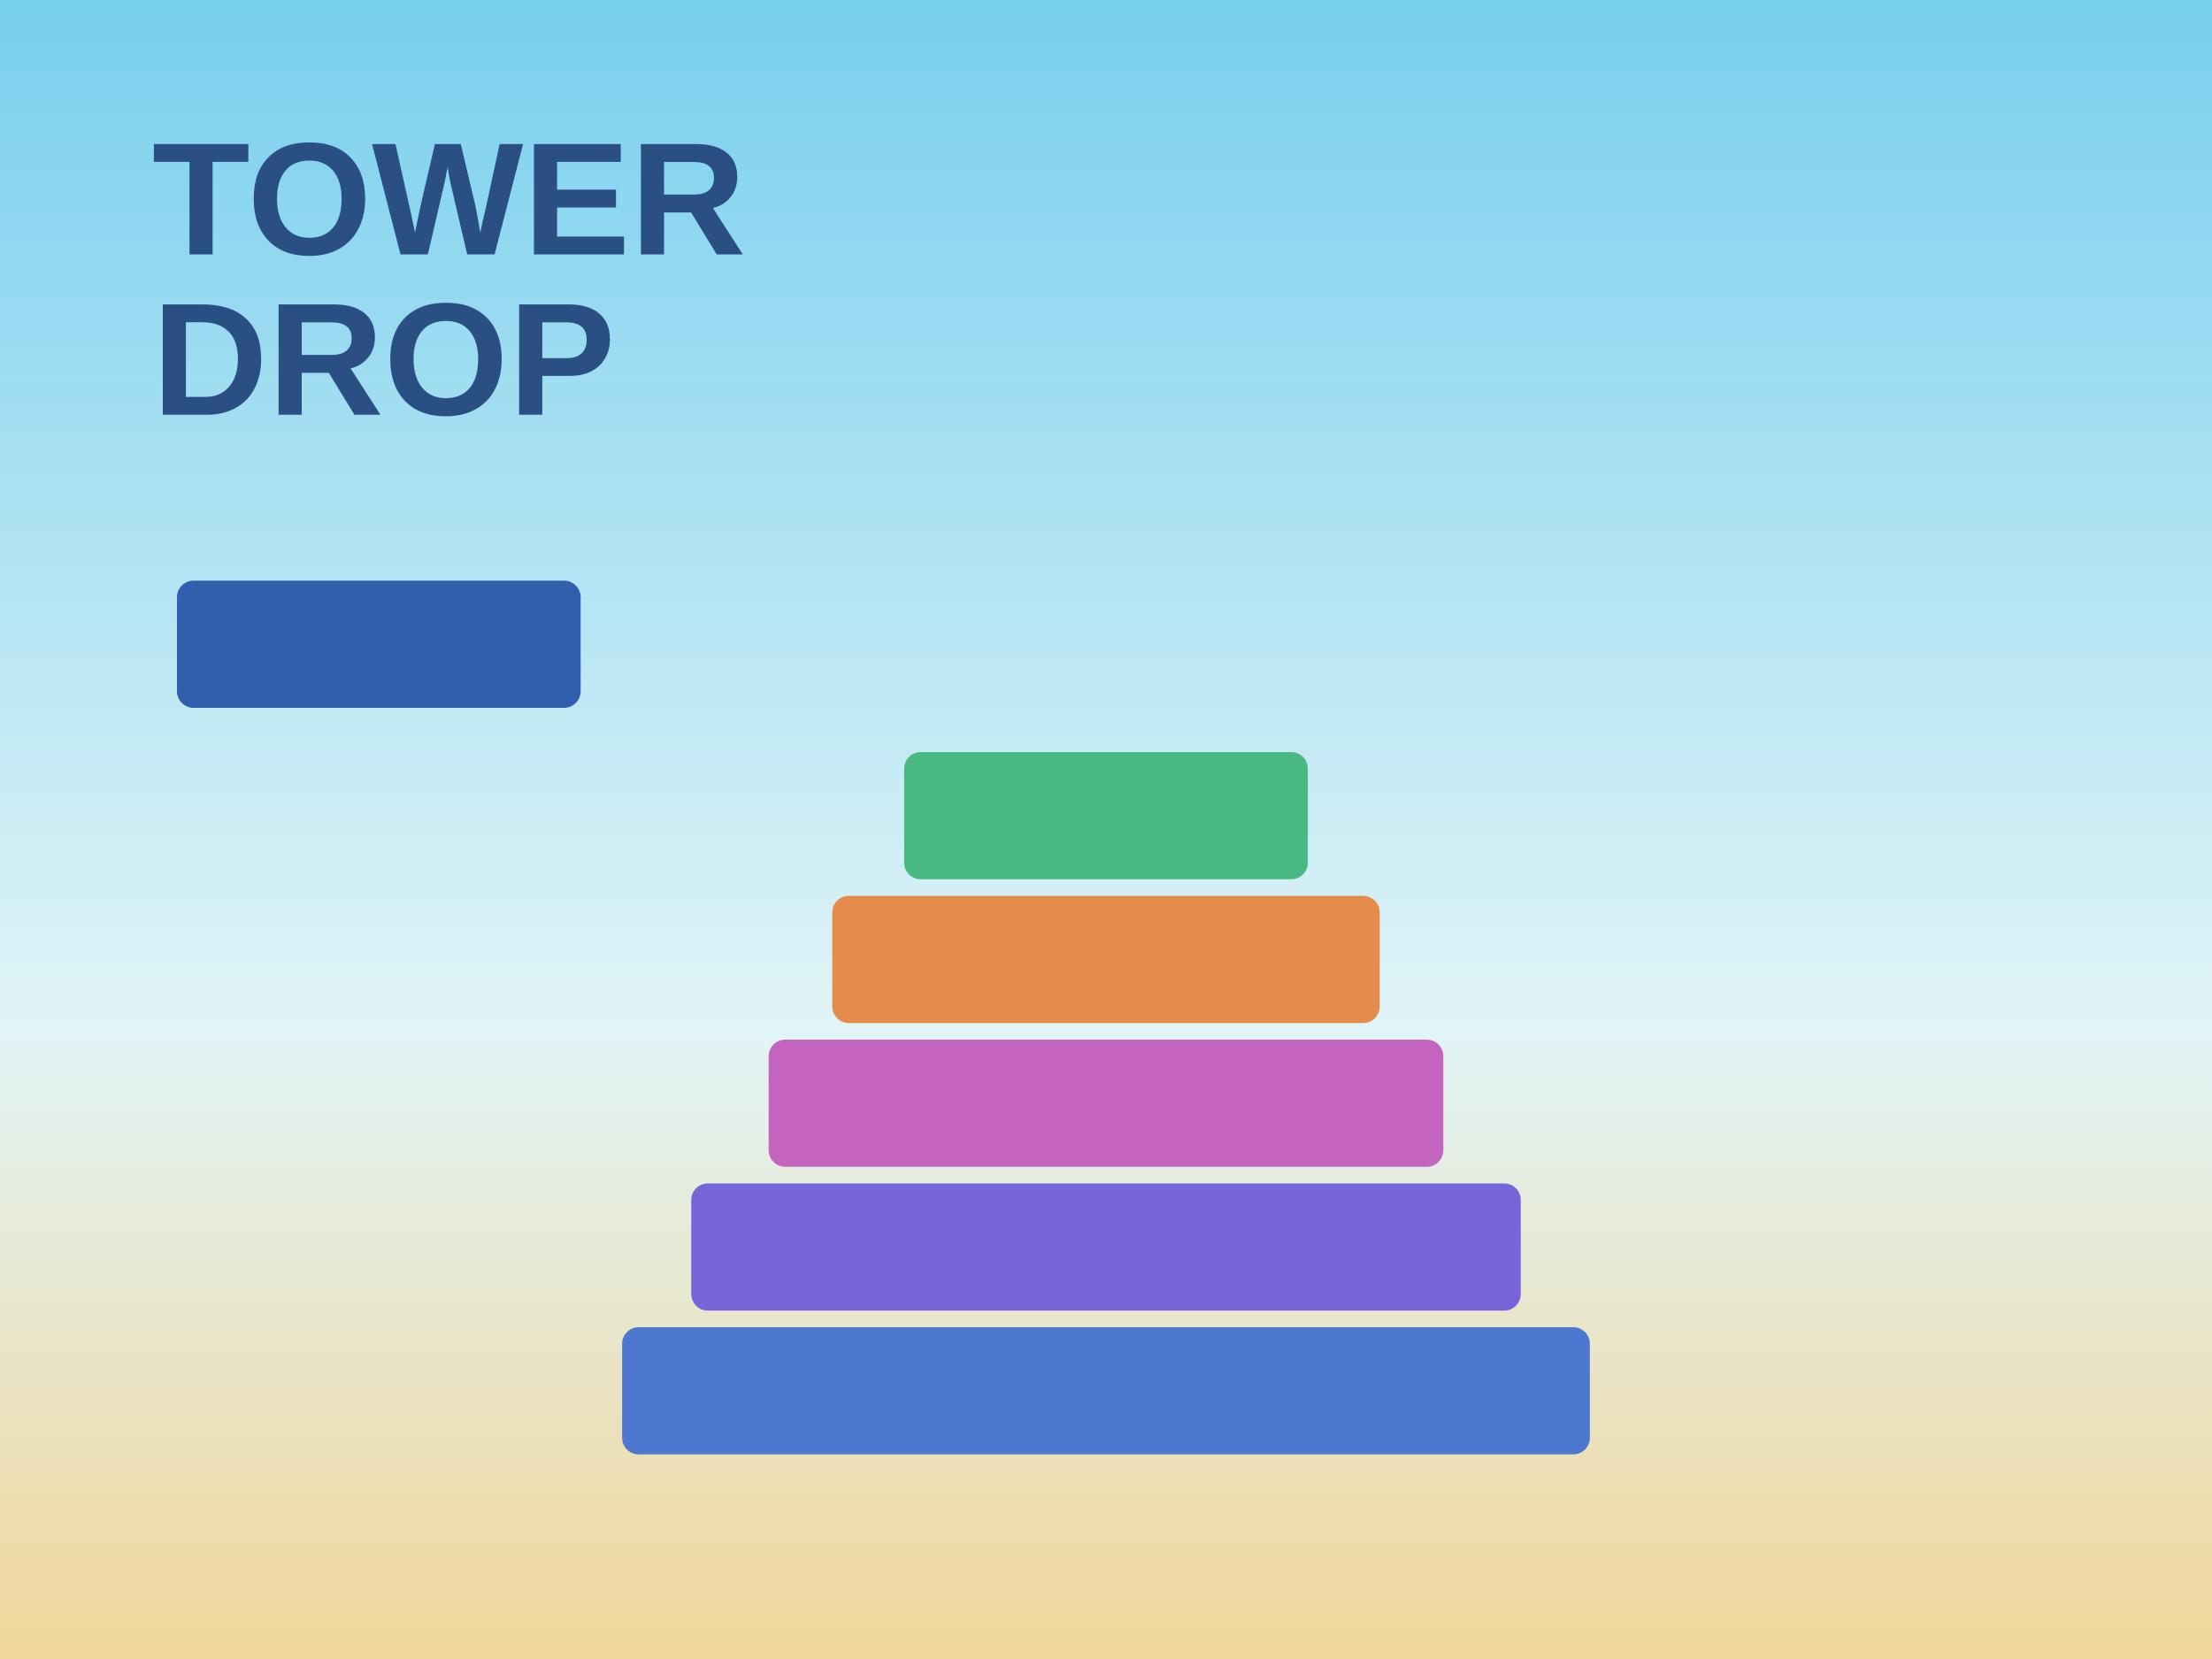
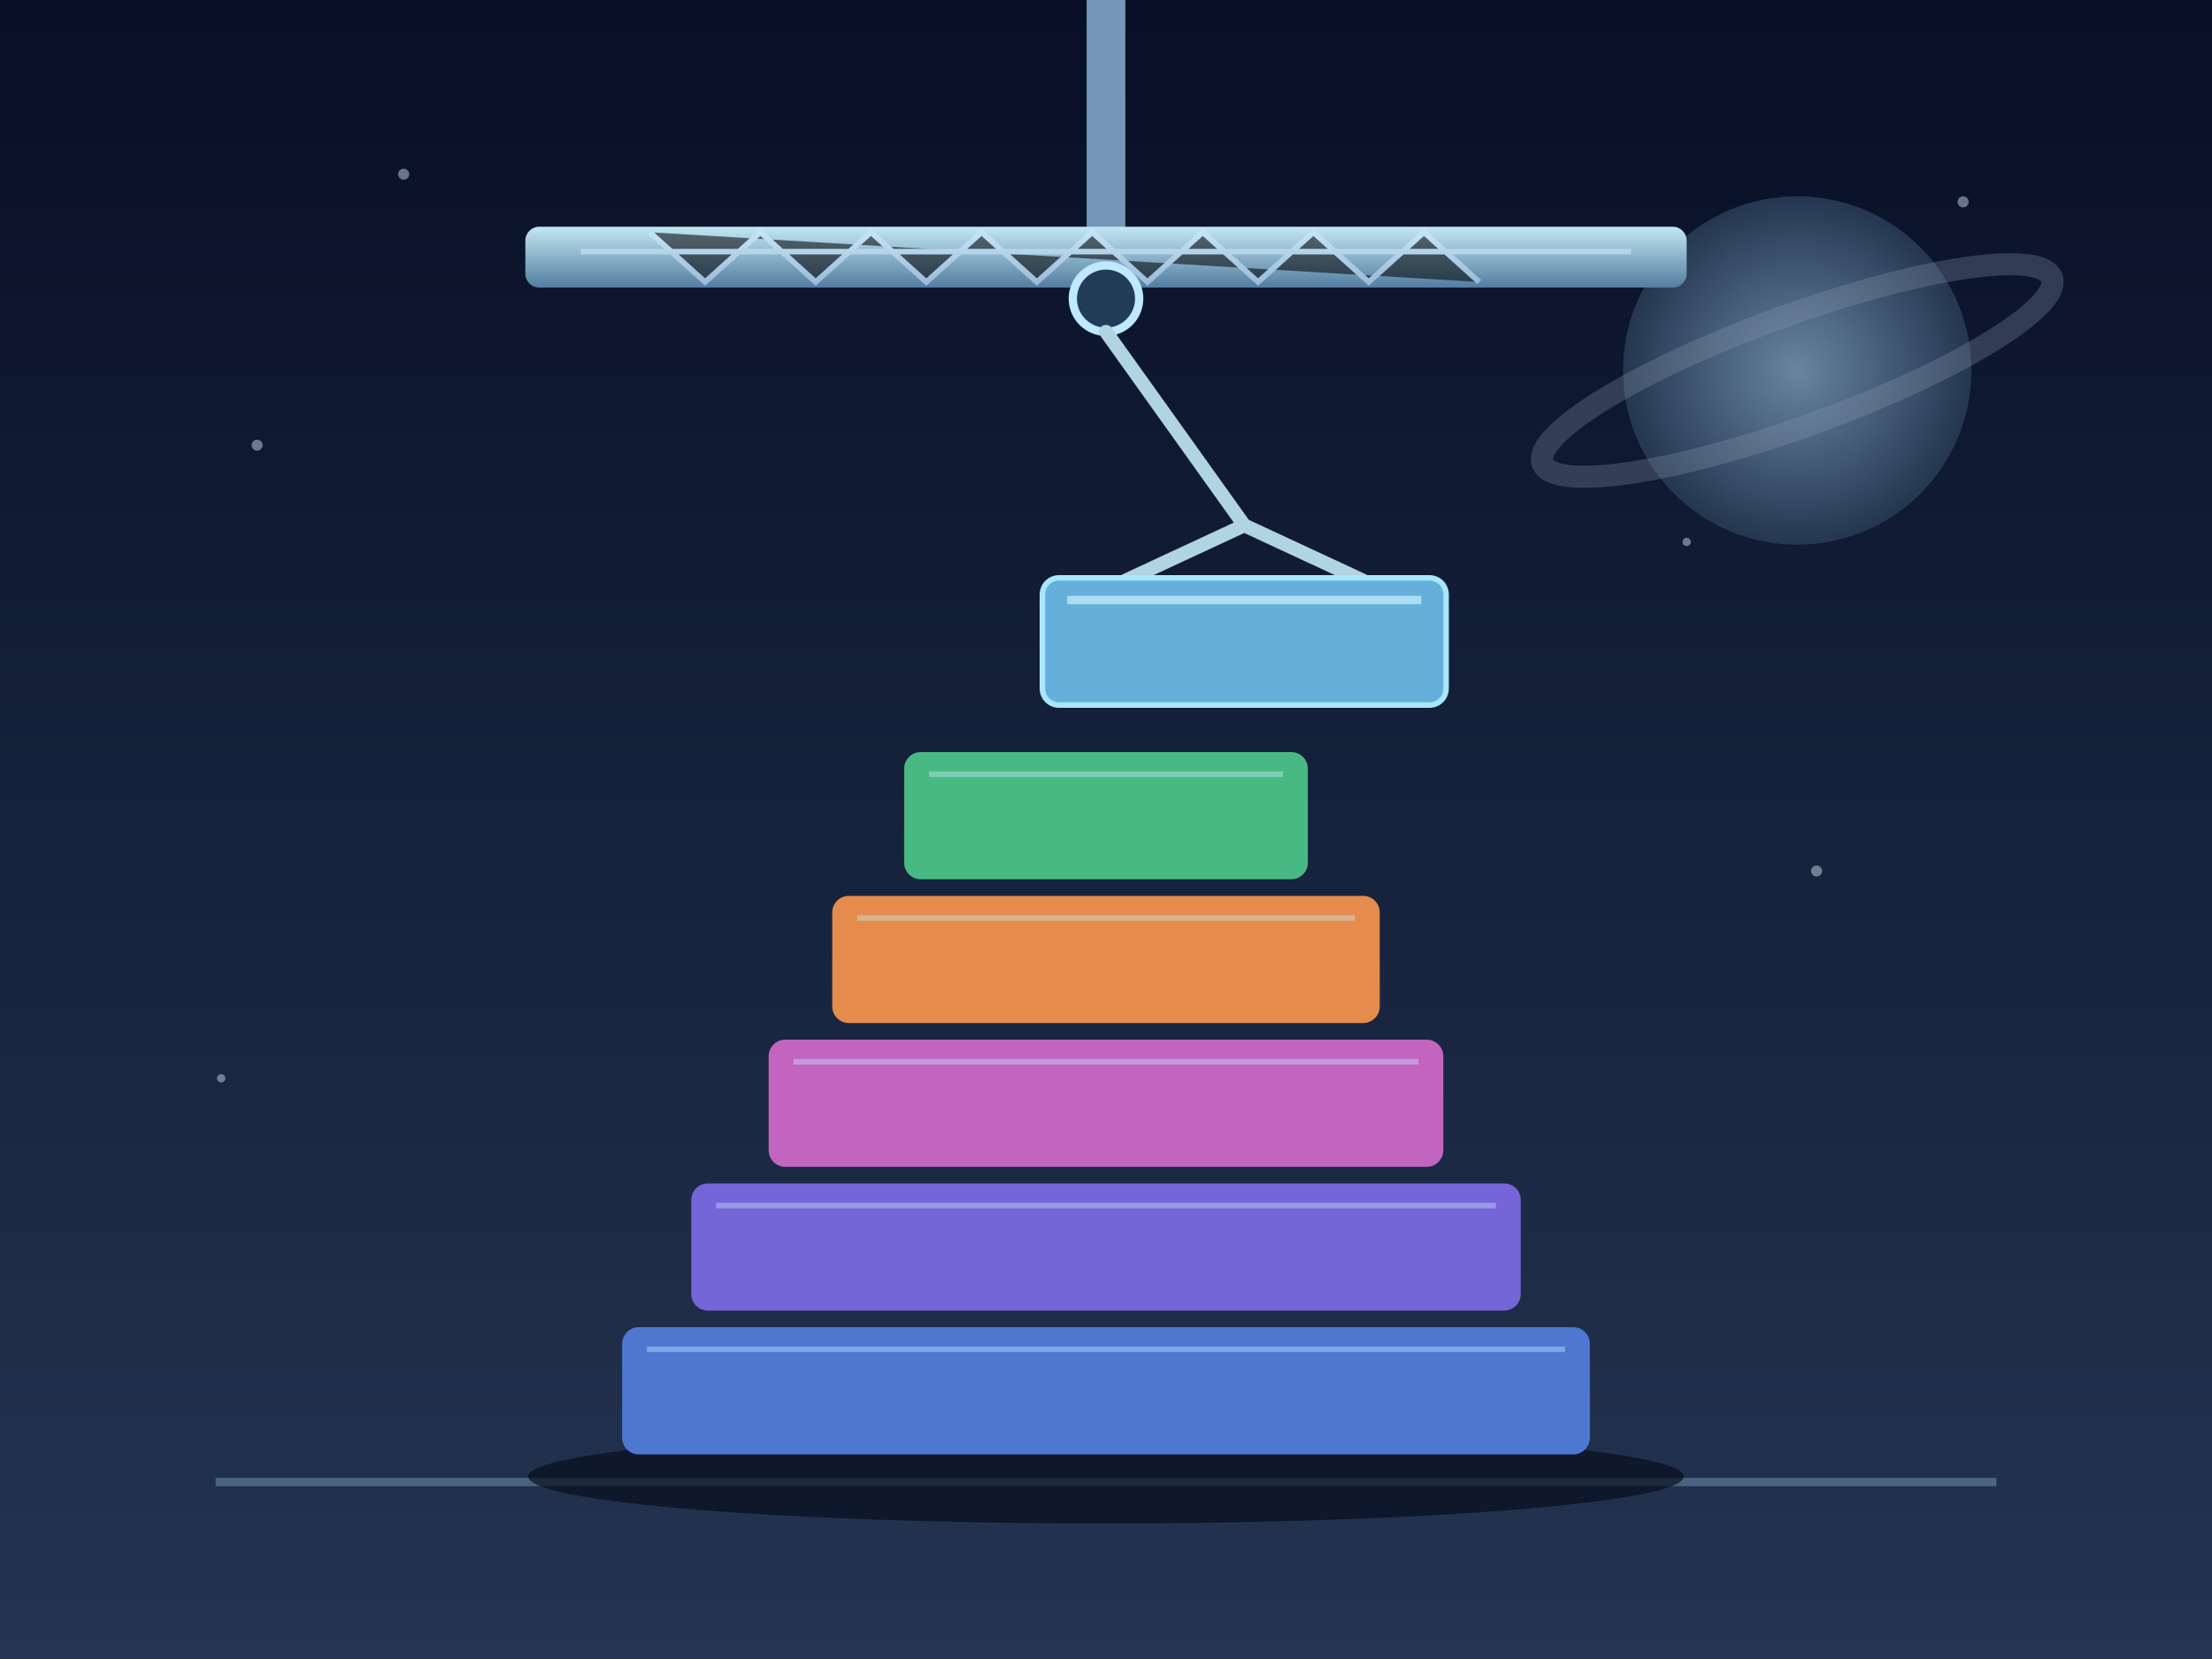
<svg xmlns="http://www.w3.org/2000/svg" viewBox="0 0 800 600">
  <defs>
-     <linearGradient id="g" x1="0" y1="0" x2="0" y2="1">
-       <stop stop-color="#78cfee" />
-       <stop offset=".62" stop-color="#e1f4f7" />
-       <stop offset="1" stop-color="#f1d69a" />
+     <linearGradient id="space" x2="0" y2="1">
+       <stop stop-color="#080f26" />
+       <stop offset="1" stop-color="#243451" />
    </linearGradient>
+     <linearGradient id="steel" x2="0" y2="1">
+       <stop stop-color="#c2e7f3" />
+       <stop offset="1" stop-color="#537da1" />
+     </linearGradient>
+     <radialGradient id="planet">
+       <stop stop-color="#6885a0" />
+       <stop offset="1" stop-color="#243650" />
+     </radialGradient>
  </defs>
-   <rect width="800" height="600" fill="url(#g)" />
+   <rect width="800" height="600" fill="url(#space)" />
+   <g fill="#d8edff" opacity=".45">
+     <circle cx="93" cy="161" r="2" />
+     <circle cx="146" cy="63" r="2" />
+     <circle cx="657" cy="315" r="2" />
+     <circle cx="710" cy="73" r="2" />
+     <circle cx="80" cy="390" r="1.5" />
+     <circle cx="610" cy="196" r="1.5" />
+   </g>
+   <circle cx="650" cy="134" r="63" fill="url(#planet)" />
+   <ellipse cx="650" cy="134" rx="98" ry="20" transform="rotate(-20 650 134)" fill="none" stroke="#8b98af" stroke-width="8" opacity=".3" />
+   <path d="M78 536H722" stroke="#496480" stroke-width="3" />
+   <ellipse cx="400" cy="534" rx="209" ry="17" fill="#040b17" opacity=".65" />
  <rect x="225" y="480" width="350" height="46" rx="6" fill="#4e78d0" />
  <rect x="250" y="428" width="300" height="46" rx="6" fill="#7664d9" />
  <rect x="278" y="376" width="244" height="46" rx="6" fill="#c365bf" />
  <rect x="301" y="324" width="198" height="46" rx="6" fill="#e58c4c" />
  <rect x="327" y="272" width="146" height="46" rx="6" fill="#49b983" />
-   <rect x="64" y="210" width="146" height="46" rx="6" fill="#315fae" />
-   <text x="55" y="92" font-family="Arial" font-size="58" font-weight="900" fill="#294f83">TOWER</text>
-   <text x="55" y="150" font-family="Arial" font-size="58" font-weight="900" fill="#294f83">DROP</text>
+   <g stroke="#c5edff" stroke-width="2" opacity=".4">
+     <path d="M234 488h332M259 436h282M287 384h226M310 332h180M336 280h128" />
+   </g>
+   <path d="M400 0V85" stroke="#7497b7" stroke-width="14" />
+   <rect x="190" y="82" width="420" height="22" rx="5" fill="url(#steel)" />
+   <path d="M210 91h380M235 84l20 18 20-18 20 18 20-18 20 18 20-18 20 18 20-18 20 18 20-18 20 18 20-18 20 18 20-18 20 18" stroke="#d0eaff" stroke-width="2" opacity=".55" />
+   <circle cx="400" cy="108" r="12" fill="#203c56" stroke="#bfe9ff" stroke-width="3" />
+   <path d="M400 120L450 190M450 190l-43 20M450 190l43 20" stroke="#b1d4e1" stroke-width="5" fill="none" stroke-linecap="round" />
+   <rect x="377" y="209" width="146" height="46" rx="6" fill="#65afdb" stroke="#a7e7ff" stroke-width="2" />
+   <path d="M386 217h128" stroke="#d4f6ff" stroke-width="3" opacity=".65" />
</svg>
